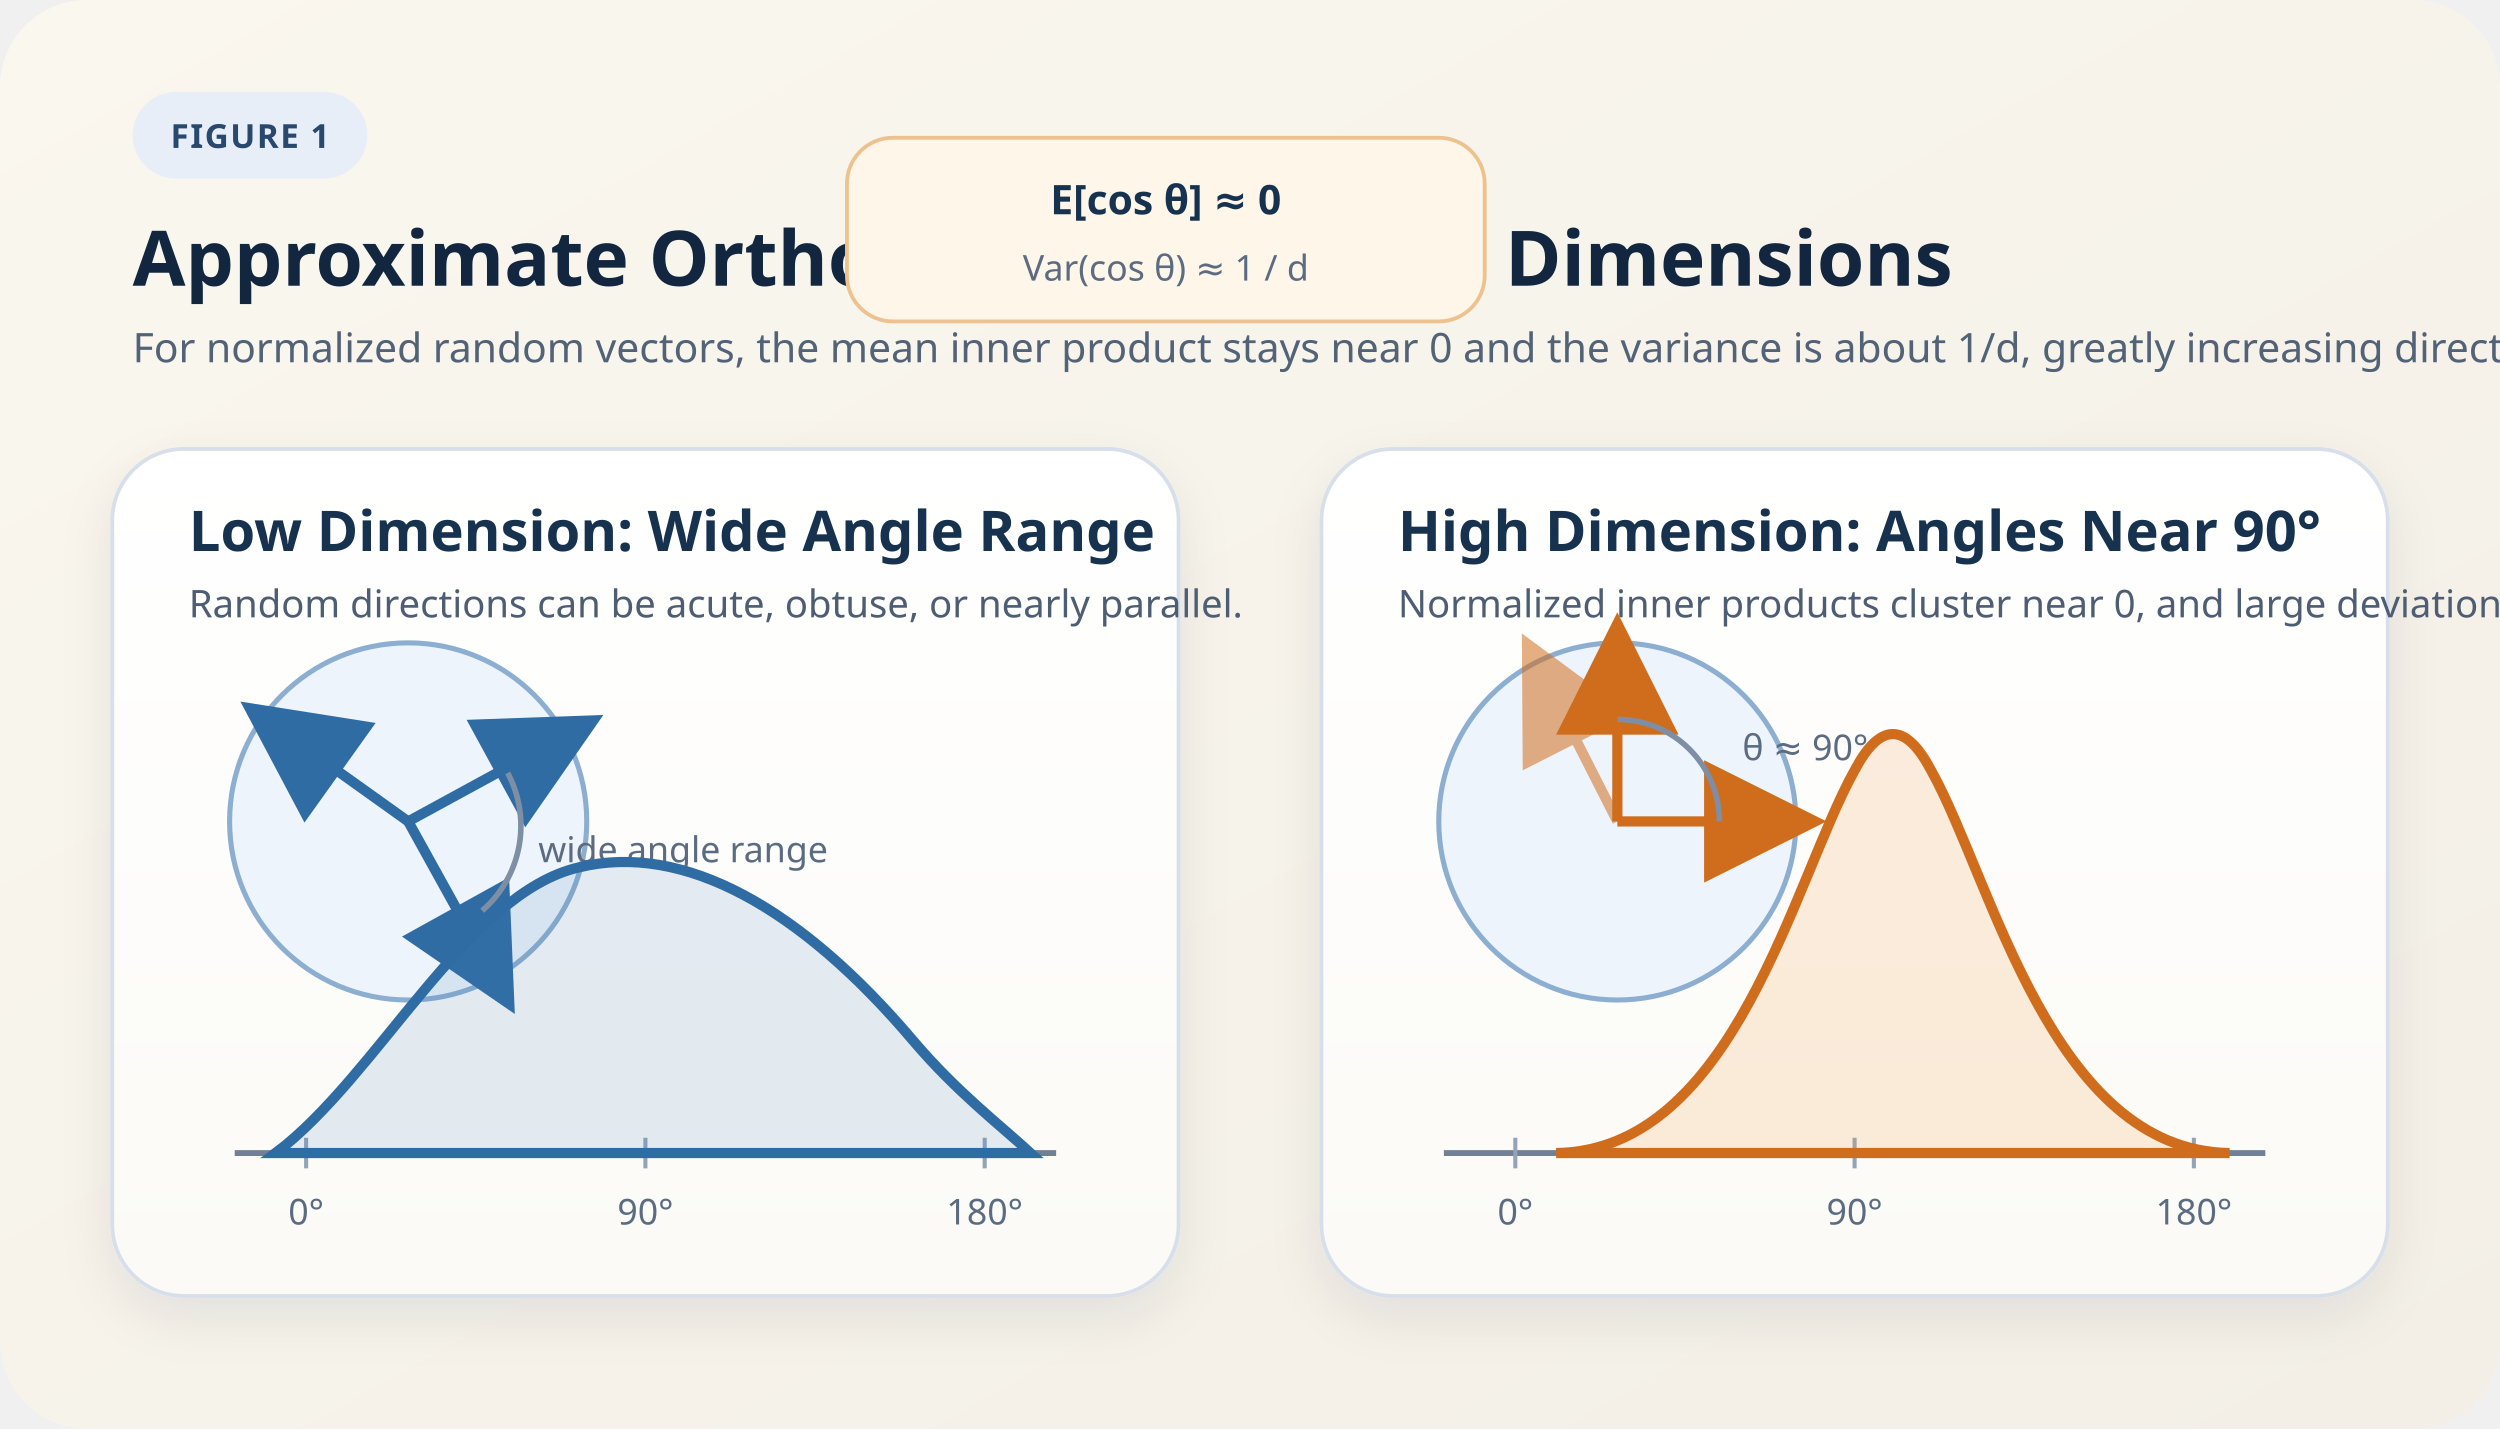
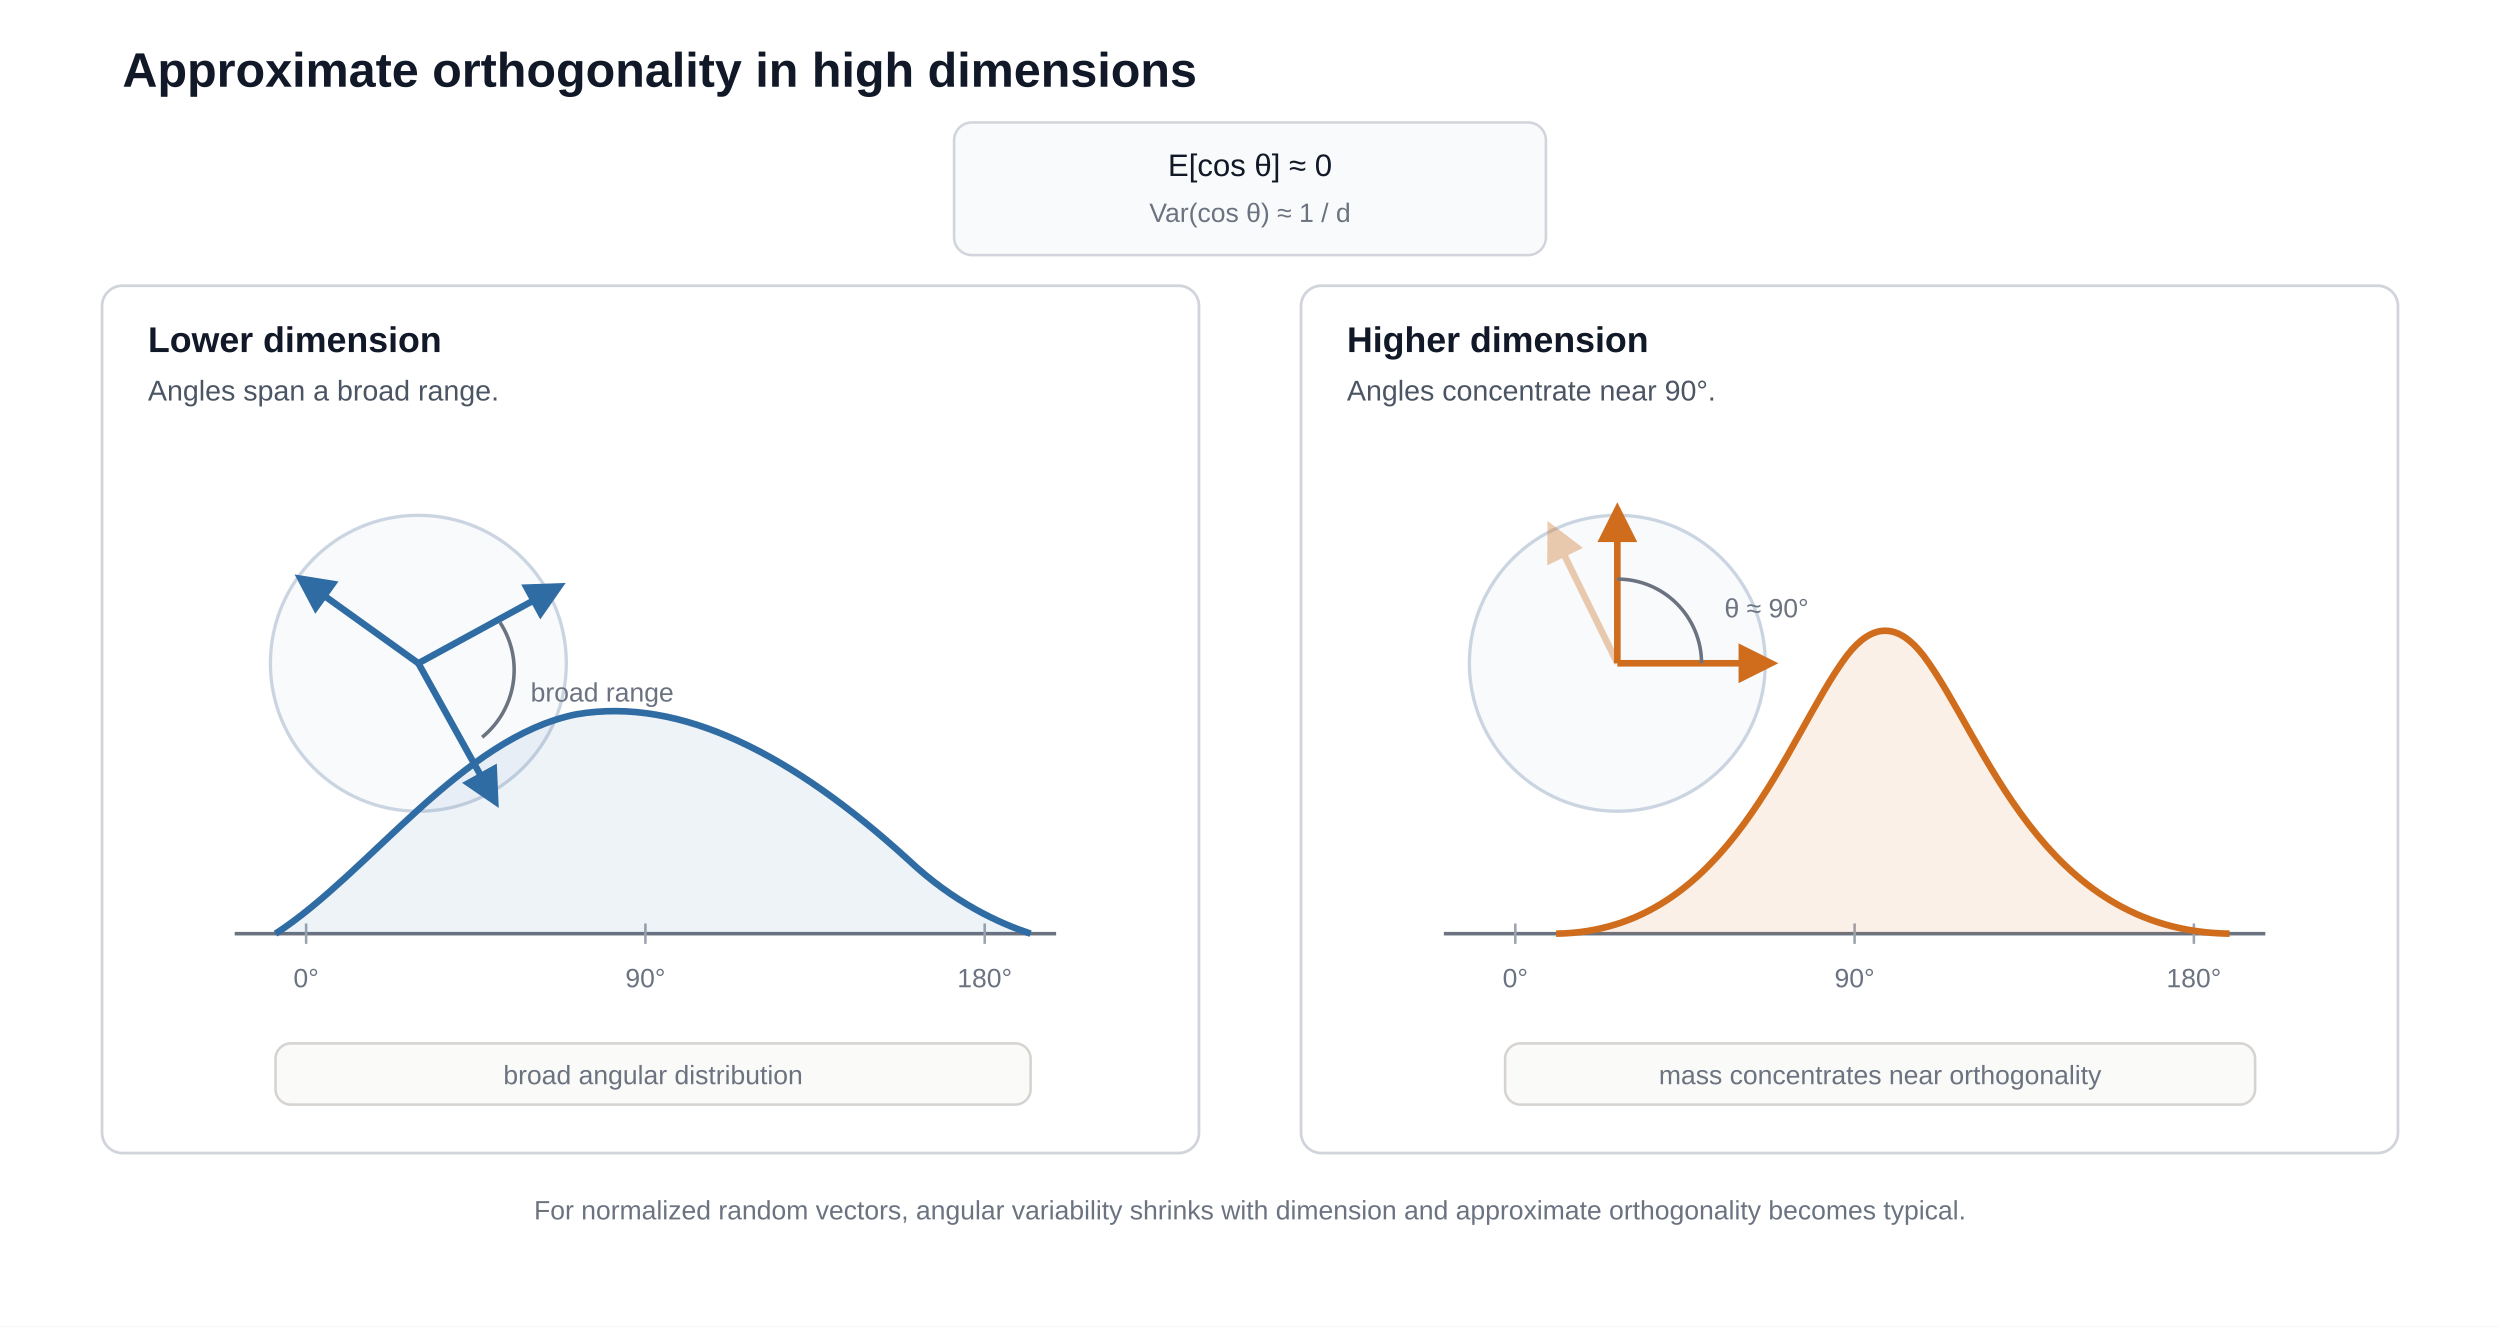
- <svg xmlns="http://www.w3.org/2000/svg" width="980" height="560" viewBox="0 0 980 560" role="img" aria-labelledby="title desc">
+ <svg xmlns="http://www.w3.org/2000/svg" width="980" height="520" viewBox="0 0 980 520" role="img" aria-labelledby="title desc">
  <defs>
-     <linearGradient id="bg" x1="0" y1="0" x2="1" y2="1">
-       <stop offset="0%" stop-color="#faf7ef" />
-       <stop offset="100%" stop-color="#f3efe6" />
-     </linearGradient>
-     <linearGradient id="card" x1="0" y1="0" x2="0" y2="1">
-       <stop offset="0%" stop-color="#ffffff" />
-       <stop offset="100%" stop-color="#fbfaf6" />
-     </linearGradient>
-     <filter id="shadow" x="-20%" y="-20%" width="140%" height="140%">
-       <feDropShadow dx="0" dy="8" stdDeviation="10" flood-color="#10233b" flood-opacity="0.08" />
-     </filter>
-     <marker id="blueArrow" markerWidth="12" markerHeight="12" refX="9" refY="6" orient="auto">
-       <path d="M0,0 L12,6 L0,12 z" fill="#2f6ca3" />
+     <marker id="arrowBlue" markerWidth="6" markerHeight="6" refX="4.8" refY="3" orient="auto">
+       <path d="M0,0 L6,3 L0,6 z" fill="#2f6ca3" />
    </marker>
-     <marker id="orangeArrow" markerWidth="12" markerHeight="12" refX="9" refY="6" orient="auto">
-       <path d="M0,0 L12,6 L0,12 z" fill="#cf6d1d" />
+     <marker id="arrowOrange" markerWidth="6" markerHeight="6" refX="4.8" refY="3" orient="auto">
+       <path d="M0,0 L6,3 L0,6 z" fill="#cf6d1d" />
    </marker>
+     <style>
+       .bg { fill: #ffffff; }
+ 
+       .title {
+         fill: #111827;
+         font-family: Arial, Helvetica, "Noto Sans", "PingFang SC", sans-serif;
+         font-size: 19px;
+         font-weight: 700;
+       }
+ 
+       .panel {
+         fill: #ffffff;
+         stroke: #d1d5db;
+         stroke-width: 1.1;
+         rx: 8;
+       }
+ 
+       .panel-title {
+         fill: #111827;
+         font-family: Arial, Helvetica, "Noto Sans", "PingFang SC", sans-serif;
+         font-size: 14px;
+         font-weight: 700;
+       }
+ 
+       .text {
+         fill: #4b5563;
+         font-family: Arial, Helvetica, "Noto Sans", "PingFang SC", sans-serif;
+         font-size: 11.2px;
+         font-weight: 400;
+       }
+ 
+       .small {
+         fill: #6b7280;
+         font-family: Arial, Helvetica, "Noto Sans", "PingFang SC", sans-serif;
+         font-size: 10.4px;
+         font-weight: 400;
+       }
+ 
+       .label {
+         fill: #111827;
+         font-family: Arial, Helvetica, "Noto Sans", "PingFang SC", sans-serif;
+         font-size: 12px;
+         font-weight: 600;
+       }
+ 
+       .formula {
+         fill: #111827;
+         font-family: Arial, Helvetica, "Noto Sans", "PingFang SC", sans-serif;
+         font-size: 12.2px;
+         font-weight: 500;
+       }
+ 
+       .formula-box {
+         fill: #f9fafb;
+         stroke: #d1d5db;
+         stroke-width: 1;
+         rx: 7;
+       }
+ 
+       .circle {
+         fill: #f8fafc;
+         stroke: #cbd5e1;
+         stroke-width: 1.3;
+       }
+ 
+       .axis {
+         stroke: #6b7280;
+         stroke-width: 1.4;
+       }
+ 
+       .tick {
+         stroke: #9ca3af;
+         stroke-width: 1;
+       }
+ 
+       .curve-low-fill { fill: rgba(47,108,163,0.08); }
+       .curve-low-stroke {
+         fill: none;
+         stroke: #2f6ca3;
+         stroke-width: 2.6;
+       }
+ 
+       .curve-high-fill { fill: rgba(207,109,29,0.10); }
+       .curve-high-stroke {
+         fill: none;
+         stroke: #cf6d1d;
+         stroke-width: 2.6;
+       }
+ 
+       .angle-arc {
+         fill: none;
+         stroke: #6b7280;
+         stroke-width: 1.4;
+       }
+ 
+       .note-box {
+         fill: #fafaf9;
+         stroke: #d6d3d1;
+         stroke-width: 1;
+         rx: 6;
+       }
+     </style>
  </defs>
-   <style>
-     .title { fill: #12263f; font-family: "Avenir Next", "PingFang SC", "Noto Sans SC", "Source Han Sans SC", sans-serif; font-size: 30px; font-weight: 700; }
-     .subtitle { fill: #526277; font-family: "Avenir Next", "PingFang SC", "Noto Sans SC", "Source Han Sans SC", sans-serif; font-size: 16px; font-weight: 500; }
-     .card { fill: url(#card); stroke: #d7dfeb; stroke-width: 1.5; rx: 28; filter: url(#shadow); }
-     .card-title { fill: #16324f; font-family: "Avenir Next", "PingFang SC", "Noto Sans SC", "Source Han Sans SC", sans-serif; font-size: 22px; font-weight: 700; }
-     .card-text { fill: #4d5d73; font-family: "Avenir Next", "PingFang SC", "Noto Sans SC", "Source Han Sans SC", sans-serif; font-size: 15px; font-weight: 500; }
-     .pill { fill: #e7eef8; }
-     .pill-text { fill: #28496d; font-family: "Avenir Next", "PingFang SC", "Noto Sans SC", "Source Han Sans SC", sans-serif; font-size: 13px; font-weight: 700; letter-spacing: 0.6px; }
-     .circle { fill: #eef4fb; stroke: #8caed0; stroke-width: 2; }
-     .axis { stroke: #6f8097; stroke-width: 2.3; }
-     .tick { stroke: #93a3b8; stroke-width: 1.6; }
-     .curve-low { fill: rgba(69, 126, 182, 0.14); stroke: #2f6ca3; stroke-width: 4; }
-     .curve-high { fill: rgba(242, 156, 74, 0.18); stroke: #cf6d1d; stroke-width: 4; }
-     .angle-arc { fill: none; stroke: #7d8ea5; stroke-width: 2.2; }
-     .label { fill: #16324f; font-family: "Avenir Next", "PingFang SC", "Noto Sans SC", "Source Han Sans SC", sans-serif; font-size: 16px; font-weight: 700; }
-     .small { fill: #5b6c82; font-family: "Avenir Next", "PingFang SC", "Noto Sans SC", "Source Han Sans SC", sans-serif; font-size: 14px; font-weight: 500; }
-     .formula-box { fill: #fff6ea; stroke: #edc28f; stroke-width: 1.5; rx: 18; }
-   </style>
-   <rect x="0" y="0" width="980" height="560" fill="url(#bg)" rx="34" />
-   <rect class="pill" x="52" y="36" width="92" height="34" rx="17" />
-   <text class="pill-text" x="98" y="58" text-anchor="middle">FIGURE 1</text>
-   <text class="title" x="52" y="112">Approximate Orthogonality in High Dimensions</text>
-   <text class="subtitle" x="52" y="142">For normalized random vectors, the mean inner product stays near 0 and the variance is about 1/d, greatly increasing directional capacity.</text>
-   <rect class="card" x="44" y="176" width="418" height="332" rx="28" />
-   <rect class="card" x="518" y="176" width="418" height="332" rx="28" />
-   <text class="card-title" x="74" y="216">Low Dimension: Wide Angle Range</text>
-   <text class="card-text" x="74" y="242">Random directions can be acute, obtuse, or nearly parallel.</text>
-   <circle class="circle" cx="160" cy="322" r="70" />
-   <line x1="160" y1="322" x2="226" y2="286" stroke="#2f6ca3" stroke-width="4" marker-end="url(#blueArrow)" />
-   <line x1="160" y1="322" x2="196" y2="387" stroke="#2f6ca3" stroke-width="4" marker-end="url(#blueArrow)" />
-   <line x1="160" y1="322" x2="104" y2="282" stroke="#2f6ca3" stroke-width="4" marker-end="url(#blueArrow)" />
-   <path class="angle-arc" d="M199 303 A44 44 0 0 1 189 357" />
-   <text class="small" x="211" y="338">wide angle range</text>
-   <line class="axis" x1="92" y1="452" x2="414" y2="452" />
-   <line class="tick" x1="120" y1="446" x2="120" y2="458" />
-   <line class="tick" x1="253" y1="446" x2="253" y2="458" />
-   <line class="tick" x1="386" y1="446" x2="386" y2="458" />
-   <path class="curve-low" d="M108 452 C148 422, 183 350, 227 340 C268 330, 314 356, 358 408 C375 428, 392 441, 404 452 Z" />
-   <text class="small" x="120" y="480" text-anchor="middle">0°</text>
-   <text class="small" x="253" y="480" text-anchor="middle">90°</text>
-   <text class="small" x="386" y="480" text-anchor="middle">180°</text>
-   <text class="card-title" x="548" y="216">High Dimension: Angles Near 90°</text>
-   <text class="card-text" x="548" y="242">Normalized inner products cluster near 0, and large deviations become rare.</text>
-   <circle class="circle" cx="634" cy="322" r="70" />
-   <line x1="634" y1="322" x2="704" y2="322" stroke="#cf6d1d" stroke-width="4" marker-end="url(#orangeArrow)" />
-   <line x1="634" y1="322" x2="634" y2="252" stroke="#cf6d1d" stroke-width="4" marker-end="url(#orangeArrow)" />
-   <line x1="634" y1="322" x2="602" y2="259" stroke="#cf6d1d" stroke-width="4" marker-end="url(#orangeArrow)" opacity="0.55" />
-   <path class="angle-arc" d="M674 322 A40 40 0 0 0 634 282" />
-   <text class="small" x="683" y="298">θ ≈ 90°</text>
-   <line class="axis" x1="566" y1="452" x2="888" y2="452" />
-   <line class="tick" x1="594" y1="446" x2="594" y2="458" />
-   <line class="tick" x1="727" y1="446" x2="727" y2="458" />
-   <line class="tick" x1="860" y1="446" x2="860" y2="458" />
-   <path class="curve-high" d="M610 452 C680 451, 703 345, 727 302 C737 283, 747 283, 757 302 C781 345, 804 451, 874 452 Z" />
-   <text class="small" x="594" y="480" text-anchor="middle">0°</text>
-   <text class="small" x="727" y="480" text-anchor="middle">90°</text>
-   <text class="small" x="860" y="480" text-anchor="middle">180°</text>
-   <rect class="formula-box" x="332" y="54" width="250" height="72" rx="18" />
-   <text class="label" x="457" y="84" text-anchor="middle">E[cos θ] ≈ 0</text>
-   <text class="small" x="457" y="110" text-anchor="middle">Var(cos θ) ≈ 1 / d</text>
+   <rect class="bg" x="0" y="0" width="980" height="520" />
+   <text class="title" x="48" y="34">Approximate orthogonality in high dimensions</text>
+   <rect class="formula-box" x="374" y="48" width="232" height="52" rx="7" />
+   <text class="formula" x="490" y="69" text-anchor="middle">E[cos θ] ≈ 0</text>
+   <text class="small" x="490" y="87" text-anchor="middle">Var(cos θ) ≈ 1 / d</text>
+   <rect class="panel" x="40" y="112" width="430" height="340" rx="8" />
+   <rect class="panel" x="510" y="112" width="430" height="340" rx="8" />
+   <text class="panel-title" x="58" y="138">Lower dimension</text>
+   <text class="text" x="58" y="157">
+     <tspan x="58" dy="0">Angles span a broad range.</tspan>
+   </text>
+   <circle class="circle" cx="164" cy="260" r="58" />
+   <line x1="164" y1="260" x2="219" y2="230" stroke="#2f6ca3" stroke-width="2.6" marker-end="url(#arrowBlue)" />
+   <line x1="164" y1="260" x2="194" y2="314" stroke="#2f6ca3" stroke-width="2.6" marker-end="url(#arrowBlue)" />
+   <line x1="164" y1="260" x2="118" y2="227" stroke="#2f6ca3" stroke-width="2.6" marker-end="url(#arrowBlue)" />
+   <path class="angle-arc" d="M196 244 A34 34 0 0 1 189 289" />
+   <text class="small" x="208" y="275">broad range</text>
+   <line class="axis" x1="92" y1="366" x2="414" y2="366" />
+   <line class="tick" x1="120" y1="362" x2="120" y2="370" />
+   <line class="tick" x1="253" y1="362" x2="253" y2="370" />
+   <line class="tick" x1="386" y1="362" x2="386" y2="370" />
+   <path class="curve-low-fill" d="M108 366     C145 342, 181 289, 226 280     C267 273, 311 296, 356 337     C374 354, 392 362, 404 366 Z" />
+   <path class="curve-low-stroke" d="M108 366     C145 342, 181 289, 226 280     C267 273, 311 296, 356 337     C374 354, 392 362, 404 366" />
+   <text class="small" x="120" y="387" text-anchor="middle">0°</text>
+   <text class="small" x="253" y="387" text-anchor="middle">90°</text>
+   <text class="small" x="386" y="387" text-anchor="middle">180°</text>
+   <rect class="note-box" x="108" y="409" width="296" height="24" rx="6" />
+   <text class="small" x="256" y="425" text-anchor="middle">broad angular distribution</text>
+   <text class="panel-title" x="528" y="138">Higher dimension</text>
+   <text class="text" x="528" y="157">
+     <tspan x="528" dy="0">Angles concentrate near 90°.</tspan>
+   </text>
+   <circle class="circle" cx="634" cy="260" r="58" />
+   <line x1="634" y1="260" x2="694" y2="260" stroke="#cf6d1d" stroke-width="2.6" marker-end="url(#arrowOrange)" />
+   <line x1="634" y1="260" x2="634" y2="200" stroke="#cf6d1d" stroke-width="2.6" marker-end="url(#arrowOrange)" />
+   <line x1="634" y1="260" x2="608" y2="207" stroke="#cf6d1d" stroke-width="2.6" marker-end="url(#arrowOrange)" opacity="0.35" />
+   <path class="angle-arc" d="M667 260 A33 33 0 0 0 634 227" />
+   <text class="small" x="676" y="242">θ ≈ 90°</text>
+   <line class="axis" x1="566" y1="366" x2="888" y2="366" />
+   <line class="tick" x1="594" y1="362" x2="594" y2="370" />
+   <line class="tick" x1="727" y1="362" x2="727" y2="370" />
+   <line class="tick" x1="860" y1="362" x2="860" y2="370" />
+   <path class="curve-high-fill" d="M610 366     C678 365, 700 289, 724 257     C734 244, 744 244, 754 257     C778 289, 800 365, 874 366 Z" />
+   <path class="curve-high-stroke" d="M610 366     C678 365, 700 289, 724 257     C734 244, 744 244, 754 257     C778 289, 800 365, 874 366" />
+   <text class="small" x="594" y="387" text-anchor="middle">0°</text>
+   <text class="small" x="727" y="387" text-anchor="middle">90°</text>
+   <text class="small" x="860" y="387" text-anchor="middle">180°</text>
+   <rect class="note-box" x="590" y="409" width="294" height="24" rx="6" />
+   <text class="small" x="737" y="425" text-anchor="middle">mass concentrates near orthogonality</text>
+   <text class="small" x="490" y="478" text-anchor="middle">
+     For normalized random vectors, angular variability shrinks with dimension and approximate orthogonality becomes typical.
+   </text>
</svg>
